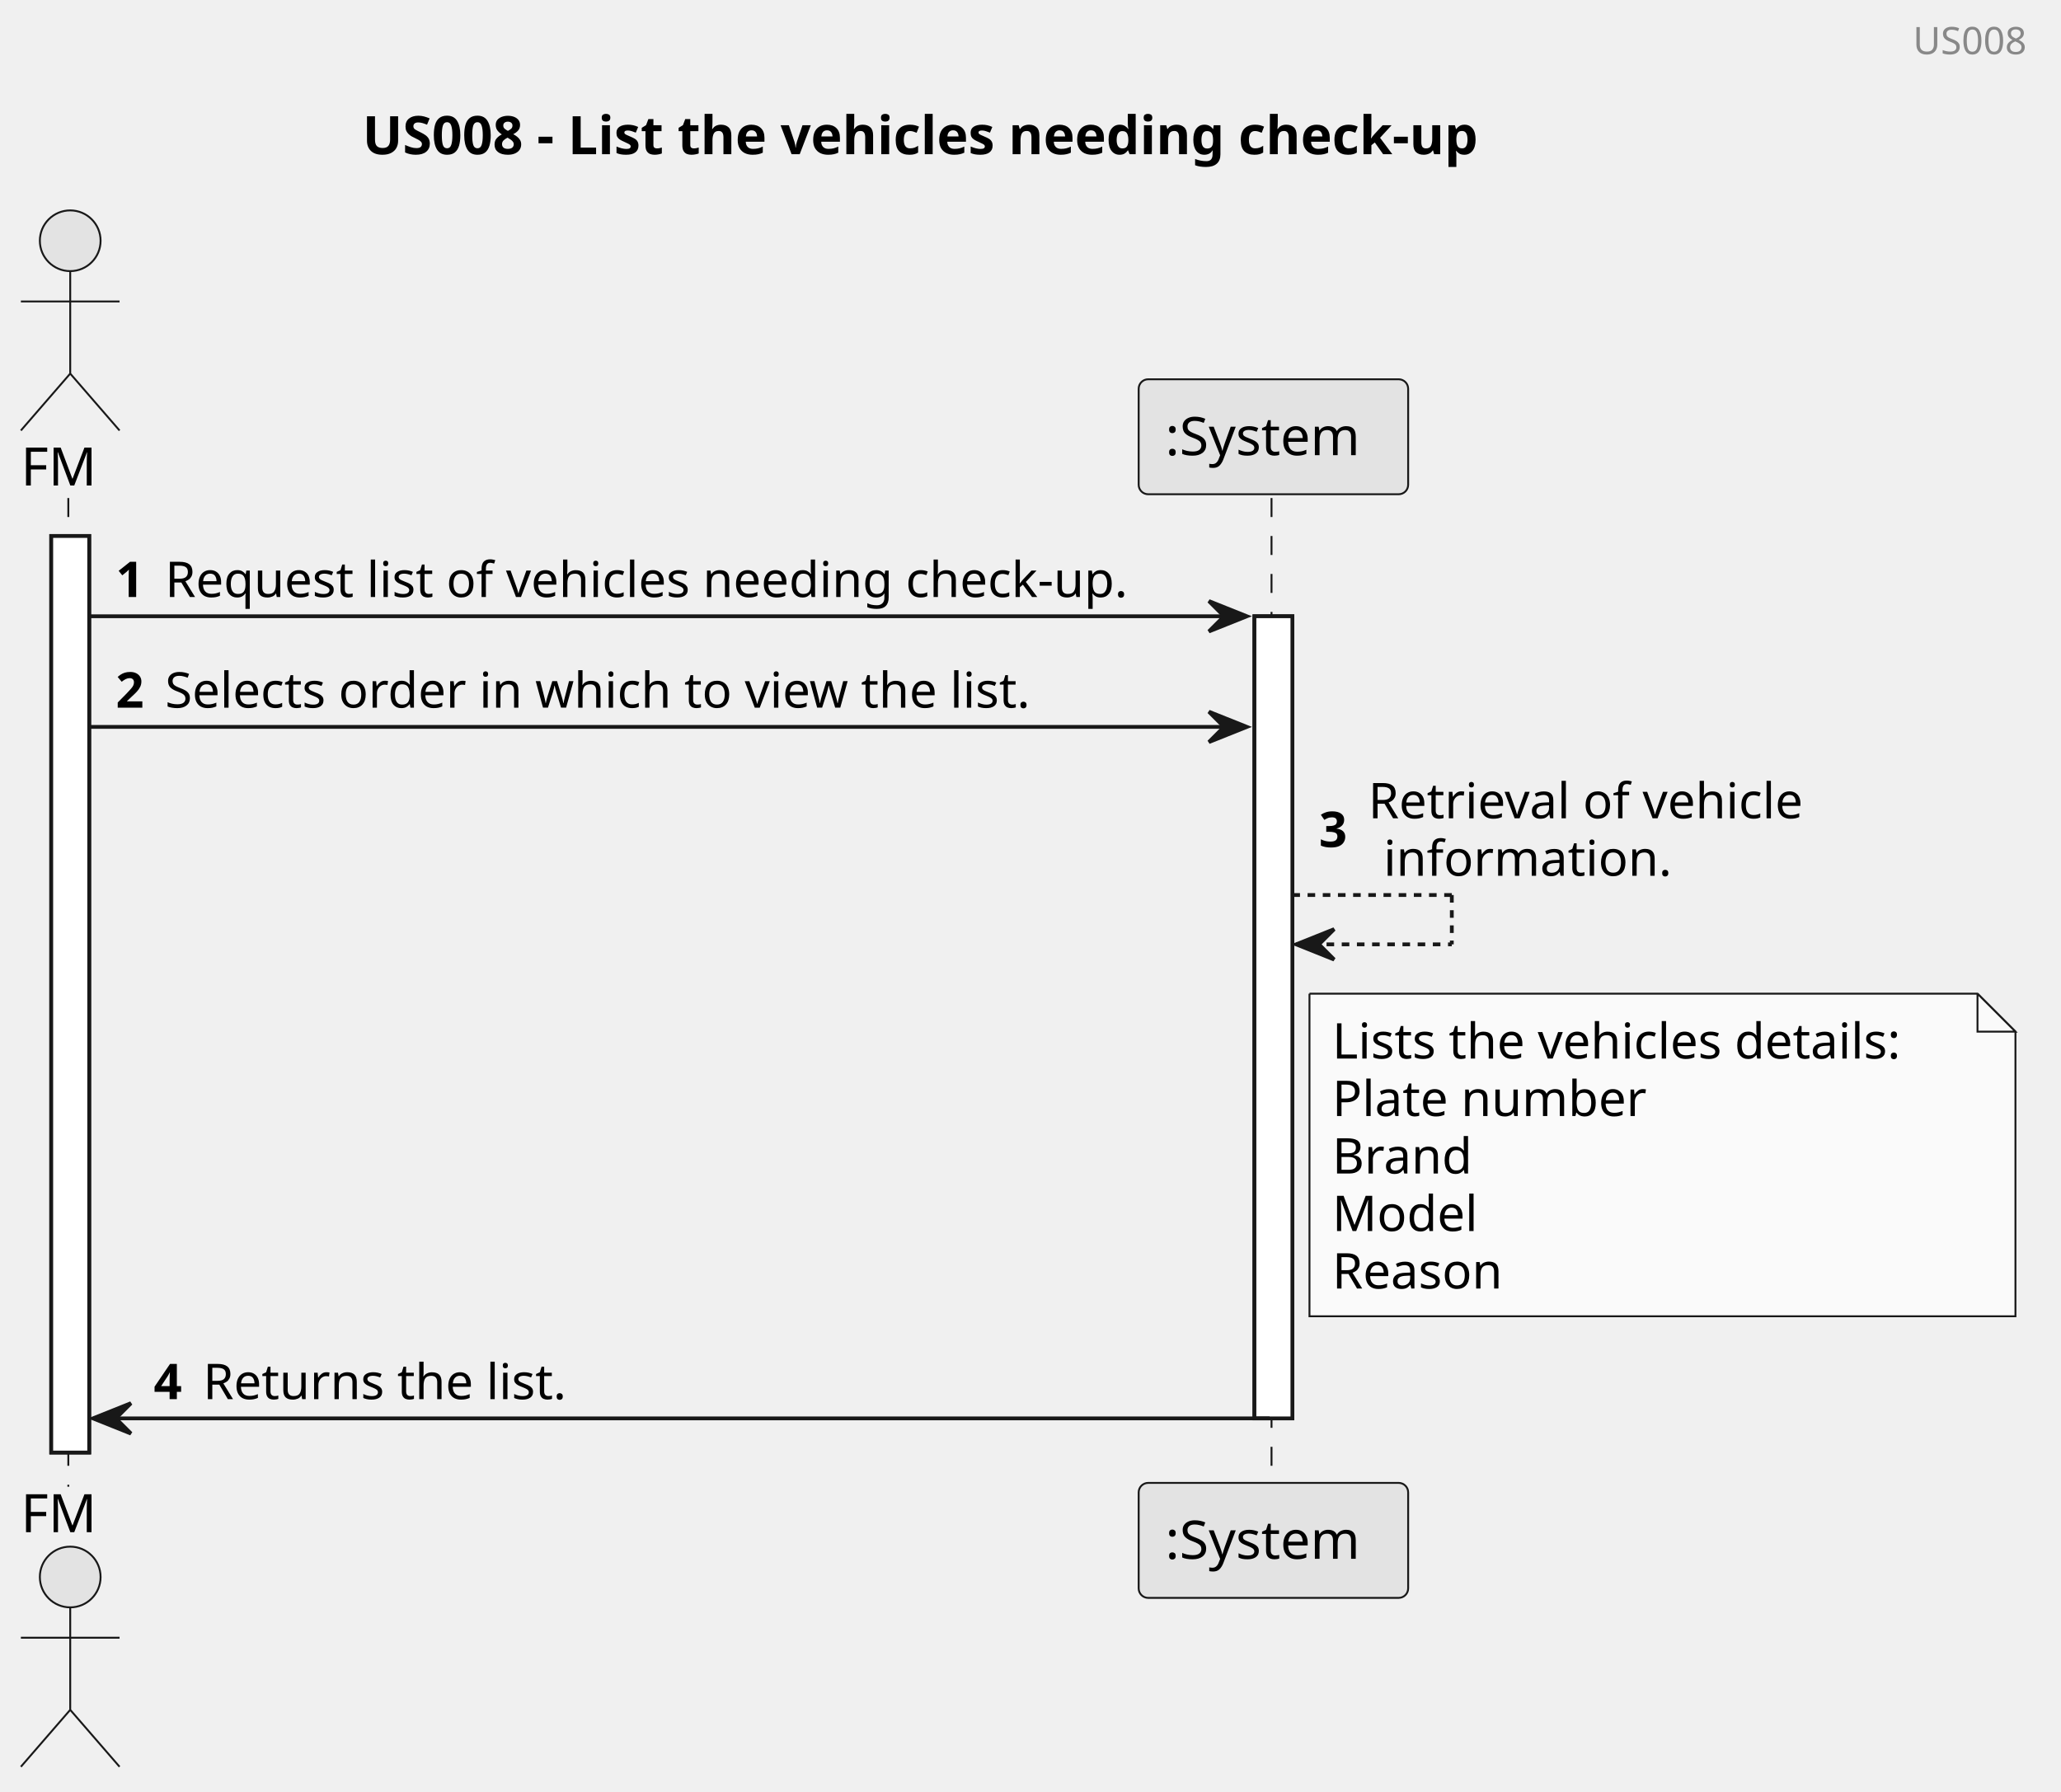
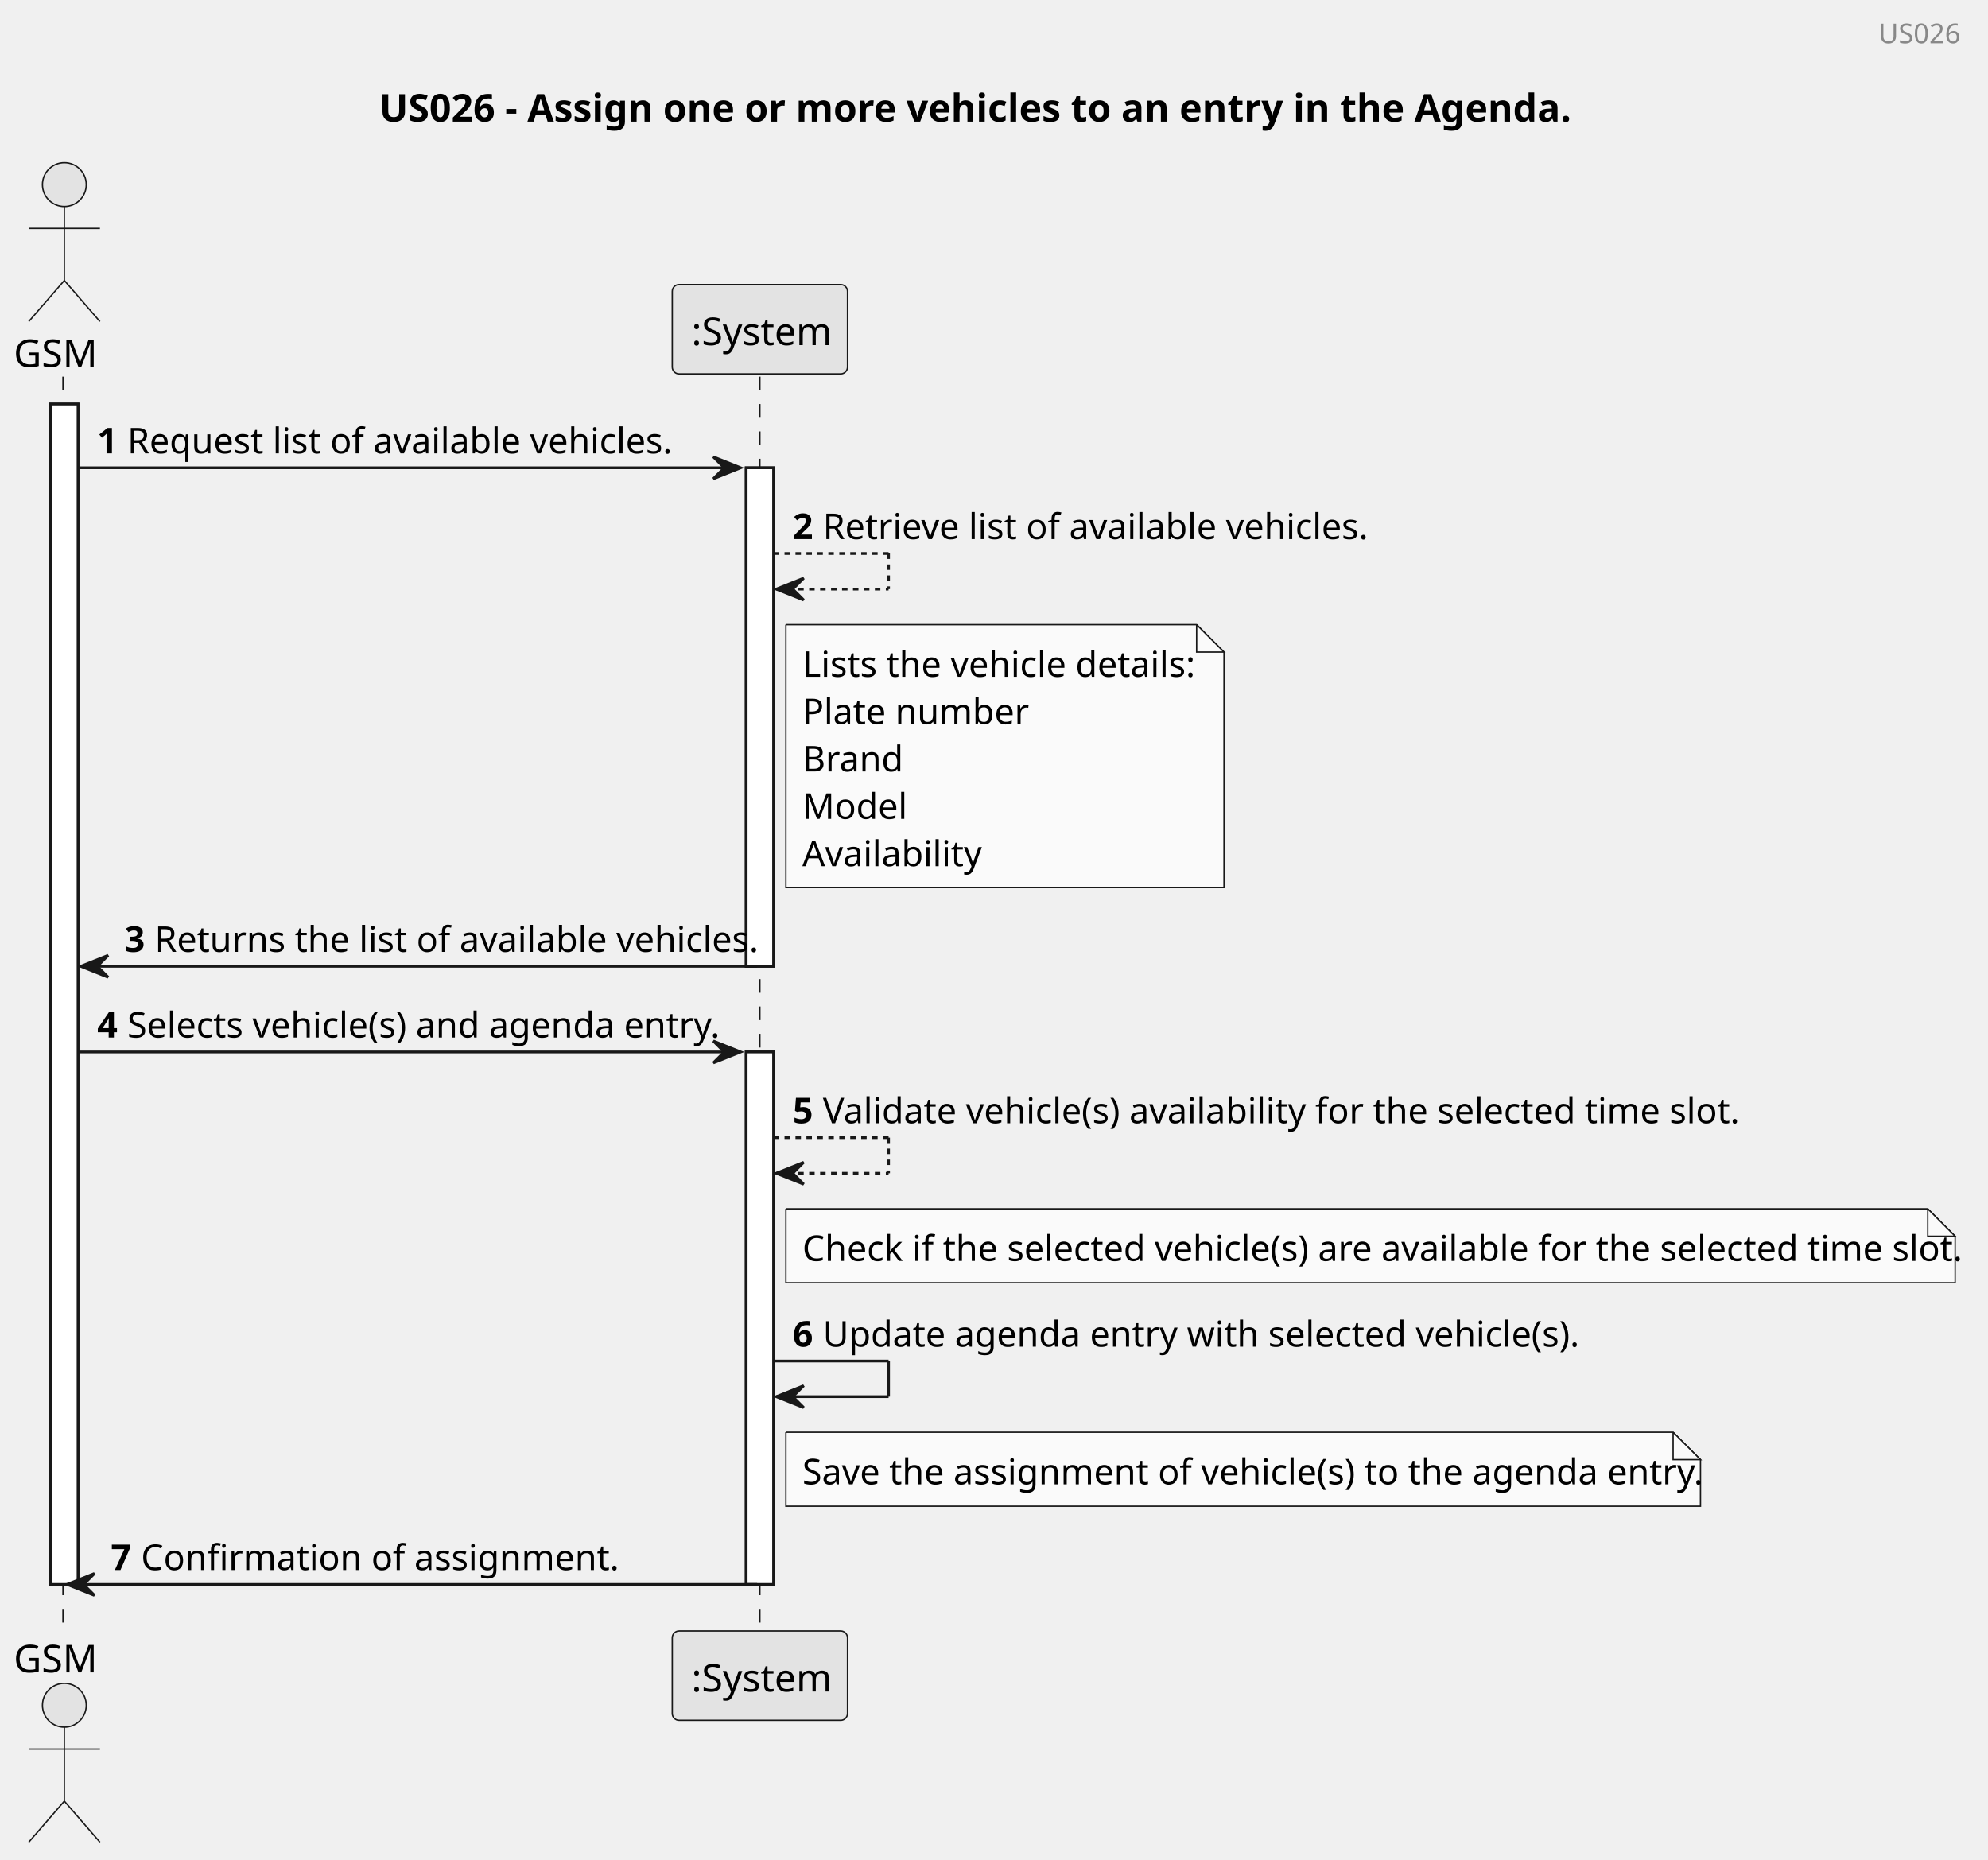
- <svg xmlns="http://www.w3.org/2000/svg" contentStyleType="text/css" height="472px" preserveAspectRatio="none" style="width:543px;height:472px;background:#FFFFFF;" version="1.1" viewBox="0 0 543 472" width="543px" zoomAndPan="magnify">
+ <svg xmlns="http://www.w3.org/2000/svg" contentStyleType="text/css" height="679px" preserveAspectRatio="none" style="width:726px;height:679px;background:#FFFFFF;" version="1.1" viewBox="0 0 726 679" width="726px" zoomAndPan="magnify">
  <defs />
  <g>
-     <text fill="#000000" font-family="sans-serif" font-size="14" font-weight="bold" lengthAdjust="spacing" textLength="344" x="95.5" y="40.636">US008 - List the vehicles needing check-up</text>
-     <rect fill="#FFFFFF" height="241.51" style="stroke:#181818;stroke-width:1.0;" width="10" x="13.5" y="141.234" />
-     <rect fill="#FFFFFF" height="211.359" style="stroke:#181818;stroke-width:1.0;" width="10" x="330.5" y="162.385" />
-     <line style="stroke:#181818;stroke-width:0.5;stroke-dasharray:5.0,5.0;" x1="18" x2="18" y1="131.234" y2="391.744" />
-     <line style="stroke:#181818;stroke-width:0.5;stroke-dasharray:5.0,5.0;" x1="335" x2="335" y1="131.234" y2="391.744" />
-     <text fill="#000000" font-family="sans-serif" font-size="14" lengthAdjust="spacing" textLength="20" x="5.5" y="127.933">FM</text>
-     <ellipse cx="18.5" cy="63.438" fill="#E3E3E3" rx="8" ry="8" style="stroke:#181818;stroke-width:0.5;" />
-     <path d="M18.5,71.438 L18.5,98.438 M5.5,79.438 L31.5,79.438 M18.5,98.438 L5.5,113.438 M18.5,98.438 L31.5,113.438 " fill="none" style="stroke:#181818;stroke-width:0.5;" />
-     <text fill="#000000" font-family="sans-serif" font-size="14" lengthAdjust="spacing" textLength="20" x="5.5" y="403.74">FM</text>
-     <ellipse cx="18.5" cy="415.541" fill="#E3E3E3" rx="8" ry="8" style="stroke:#181818;stroke-width:0.5;" />
-     <path d="M18.5,423.541 L18.5,450.541 M5.5,431.541 L31.5,431.541 M18.5,450.541 L5.5,465.541 M18.5,450.541 L31.5,465.541 " fill="none" style="stroke:#181818;stroke-width:0.5;" />
-     <rect fill="#E3E3E3" height="30.297" rx="2.5" ry="2.5" style="stroke:#181818;stroke-width:0.5;" width="71" x="300" y="99.938" />
-     <text fill="#000000" font-family="sans-serif" font-size="14" lengthAdjust="spacing" textLength="57" x="307" y="119.933">:System</text>
-     <rect fill="#E3E3E3" height="30.297" rx="2.5" ry="2.5" style="stroke:#181818;stroke-width:0.5;" width="71" x="300" y="390.744" />
-     <text fill="#000000" font-family="sans-serif" font-size="14" lengthAdjust="spacing" textLength="57" x="307" y="410.74">:System</text>
-     <rect fill="#FFFFFF" height="241.51" style="stroke:#181818;stroke-width:1.0;" width="10" x="13.5" y="141.234" />
-     <rect fill="#FFFFFF" height="211.359" style="stroke:#181818;stroke-width:1.0;" width="10" x="330.5" y="162.385" />
-     <polygon fill="#181818" points="318.5,158.385,328.5,162.385,318.5,166.385,322.5,162.385" style="stroke:#181818;stroke-width:1.0;" />
-     <line style="stroke:#181818;stroke-width:1.0;" x1="23.5" x2="324.5" y1="162.385" y2="162.385" />
-     <text fill="#000000" font-family="sans-serif" font-size="13" font-weight="bold" lengthAdjust="spacing" textLength="9" x="30.5" y="157.316">1</text>
-     <text fill="#000000" font-family="sans-serif" font-size="13" lengthAdjust="spacing" textLength="275" x="43.5" y="157.316">Request list of vehicles needing check-up.</text>
-     <polygon fill="#181818" points="318.5,187.536,328.5,191.536,318.5,195.536,322.5,191.536" style="stroke:#181818;stroke-width:1.0;" />
-     <line style="stroke:#181818;stroke-width:1.0;" x1="23.5" x2="324.5" y1="191.536" y2="191.536" />
-     <text fill="#000000" font-family="sans-serif" font-size="13" font-weight="bold" lengthAdjust="spacing" textLength="9" x="30.5" y="186.467">2</text>
-     <text fill="#000000" font-family="sans-serif" font-size="13" lengthAdjust="spacing" textLength="248" x="43.5" y="186.467">Selects order in which to view the list.</text>
-     <line style="stroke:#181818;stroke-width:1.0;stroke-dasharray:2.0,2.0;" x1="340.5" x2="382.5" y1="235.838" y2="235.838" />
-     <line style="stroke:#181818;stroke-width:1.0;stroke-dasharray:2.0,2.0;" x1="382.5" x2="382.5" y1="235.838" y2="248.838" />
-     <line style="stroke:#181818;stroke-width:1.0;stroke-dasharray:2.0,2.0;" x1="341.5" x2="382.5" y1="248.838" y2="248.838" />
-     <polygon fill="#181818" points="351.5,244.838,341.5,248.838,351.5,252.838,347.5,248.838" style="stroke:#181818;stroke-width:1.0;" />
-     <text fill="#000000" font-family="sans-serif" font-size="13" font-weight="bold" lengthAdjust="spacing" textLength="9" x="347.5" y="223.193">3</text>
-     <text fill="#000000" font-family="sans-serif" font-size="13" lengthAdjust="spacing" textLength="127" x="360.5" y="215.618">Retrieval of vehicle</text>
-     <text fill="#000000" font-family="sans-serif" font-size="13" lengthAdjust="spacing" textLength="80" x="364.5" y="230.769">information.</text>
-     <path d="M345,261.838 L345,346.838 L531,346.838 L531,271.838 L521,261.838 L345,261.838 " fill="#FAFAFA" style="stroke:#181818;stroke-width:0.5;" />
-     <path d="M521,261.838 L521,271.838 L531,271.838 L521,261.838 " fill="#FAFAFA" style="stroke:#181818;stroke-width:0.5;" />
-     <text fill="#000000" font-family="sans-serif" font-size="13" lengthAdjust="spacing" textLength="165" x="351" y="278.92">Lists the vehicles details:</text>
-     <text fill="#000000" font-family="sans-serif" font-size="13" lengthAdjust="spacing" textLength="87" x="351" y="294.071">Plate number</text>
-     <text fill="#000000" font-family="sans-serif" font-size="13" lengthAdjust="spacing" textLength="38" x="351" y="309.222">Brand</text>
-     <text fill="#000000" font-family="sans-serif" font-size="13" lengthAdjust="spacing" textLength="39" x="351" y="324.373">Model</text>
-     <text fill="#000000" font-family="sans-serif" font-size="13" lengthAdjust="spacing" textLength="48" x="351" y="339.524">Reason</text>
-     <polygon fill="#181818" points="34.5,369.744,24.5,373.744,34.5,377.744,30.5,373.744" style="stroke:#181818;stroke-width:1.0;" />
-     <line style="stroke:#181818;stroke-width:1.0;" x1="28.5" x2="334.5" y1="373.744" y2="373.744" />
-     <text fill="#000000" font-family="sans-serif" font-size="13" font-weight="bold" lengthAdjust="spacing" textLength="9" x="40.5" y="368.675">4</text>
-     <text fill="#000000" font-family="sans-serif" font-size="13" lengthAdjust="spacing" textLength="103" x="53.5" y="368.675">Returns the list.</text>
-     <text fill="#888888" font-family="sans-serif" font-size="10" lengthAdjust="spacing" textLength="31" x="504" y="14.282">US008</text>
+     <text fill="#000000" font-family="sans-serif" font-size="14" font-weight="bold" lengthAdjust="spacing" textLength="441" x="138.5" y="44.408">US026 - Assign one or more vehicles to an entry in the Agenda.</text>
+     <rect fill="#FFFFFF" height="431.074" style="stroke:#181818;stroke-width:1.0;" width="10" x="18.5" y="147.543" />
+     <rect fill="#FFFFFF" height="182.037" style="stroke:#181818;stroke-width:1.0;" width="10" x="272.5" y="170.834" />
+     <rect fill="#FFFFFF" height="194.455" style="stroke:#181818;stroke-width:1.0;" width="10" x="272.5" y="384.162" />
+     <line style="stroke:#181818;stroke-width:0.5;stroke-dasharray:5.0,5.0;" x1="23" x2="23" y1="137.543" y2="596.617" />
+     <line style="stroke:#181818;stroke-width:0.5;stroke-dasharray:5.0,5.0;" x1="277.5" x2="277.5" y1="137.543" y2="596.617" />
+     <text fill="#000000" font-family="sans-serif" font-size="14" lengthAdjust="spacing" textLength="31" x="5" y="134.029">GSM</text>
+     <ellipse cx="23.5" cy="67.422" fill="#E3E3E3" rx="8" ry="8" style="stroke:#181818;stroke-width:0.5;" />
+     <path d="M23.5,75.422 L23.5,102.422 M10.5,83.422 L36.5,83.422 M23.5,102.422 L10.5,117.422 M23.5,102.422 L36.5,117.422 " fill="none" style="stroke:#181818;stroke-width:0.5;" />
+     <text fill="#000000" font-family="sans-serif" font-size="14" lengthAdjust="spacing" textLength="31" x="5" y="610.725">GSM</text>
+     <ellipse cx="23.5" cy="622.738" fill="#E3E3E3" rx="8" ry="8" style="stroke:#181818;stroke-width:0.5;" />
+     <path d="M23.5,630.738 L23.5,657.738 M10.5,638.738 L36.5,638.738 M23.5,657.738 L10.5,672.738 M23.5,657.738 L36.5,672.738 " fill="none" style="stroke:#181818;stroke-width:0.5;" />
+     <rect fill="#E3E3E3" height="32.621" rx="2.5" ry="2.5" style="stroke:#181818;stroke-width:0.5;" width="64" x="245.5" y="103.922" />
+     <text fill="#000000" font-family="sans-serif" font-size="14" lengthAdjust="spacing" textLength="50" x="252.5" y="126.029">:System</text>
+     <rect fill="#E3E3E3" height="32.621" rx="2.5" ry="2.5" style="stroke:#181818;stroke-width:0.5;" width="64" x="245.5" y="595.617" />
+     <text fill="#000000" font-family="sans-serif" font-size="14" lengthAdjust="spacing" textLength="50" x="252.5" y="617.725">:System</text>
+     <rect fill="#FFFFFF" height="431.074" style="stroke:#181818;stroke-width:1.0;" width="10" x="18.5" y="147.543" />
+     <rect fill="#FFFFFF" height="182.037" style="stroke:#181818;stroke-width:1.0;" width="10" x="272.5" y="170.834" />
+     <rect fill="#FFFFFF" height="194.455" style="stroke:#181818;stroke-width:1.0;" width="10" x="272.5" y="384.162" />
+     <polygon fill="#181818" points="260.5,166.834,270.5,170.834,260.5,174.834,264.5,170.834" style="stroke:#181818;stroke-width:1.0;" />
+     <line style="stroke:#181818;stroke-width:1.0;" x1="28.5" x2="266.5" y1="170.834" y2="170.834" />
+     <text fill="#000000" font-family="sans-serif" font-size="13" font-weight="bold" lengthAdjust="spacing" textLength="7" x="35.5" y="165.571">1</text>
+     <text fill="#000000" font-family="sans-serif" font-size="13" lengthAdjust="spacing" textLength="190" x="46.5" y="165.571">Request list of available vehicles.</text>
+     <line style="stroke:#181818;stroke-width:1.0;stroke-dasharray:2.0,2.0;" x1="282.5" x2="324.5" y1="202.125" y2="202.125" />
+     <line style="stroke:#181818;stroke-width:1.0;stroke-dasharray:2.0,2.0;" x1="324.5" x2="324.5" y1="202.125" y2="215.125" />
+     <line style="stroke:#181818;stroke-width:1.0;stroke-dasharray:2.0,2.0;" x1="283.5" x2="324.5" y1="215.125" y2="215.125" />
+     <polygon fill="#181818" points="293.5,211.125,283.5,215.125,293.5,219.125,289.5,215.125" style="stroke:#181818;stroke-width:1.0;" />
+     <text fill="#000000" font-family="sans-serif" font-size="13" font-weight="bold" lengthAdjust="spacing" textLength="7" x="289.5" y="196.862">2</text>
+     <text fill="#000000" font-family="sans-serif" font-size="13" lengthAdjust="spacing" textLength="188" x="300.5" y="196.862">Retrieve list of available vehicles.</text>
+     <path d="M287,228.125 L287,324.125 L447,324.125 L447,238.125 L437,228.125 L287,228.125 " fill="#FAFAFA" style="stroke:#181818;stroke-width:0.5;" />
+     <path d="M437,228.125 L437,238.125 L447,238.125 L437,228.125 " fill="#FAFAFA" style="stroke:#181818;stroke-width:0.5;" />
+     <text fill="#000000" font-family="sans-serif" font-size="13" lengthAdjust="spacing" textLength="139" x="293" y="247.153">Lists the vehicle details:</text>
+     <text fill="#000000" font-family="sans-serif" font-size="13" lengthAdjust="spacing" textLength="77" x="293" y="264.444">Plate number</text>
+     <text fill="#000000" font-family="sans-serif" font-size="13" lengthAdjust="spacing" textLength="34" x="293" y="281.735">Brand</text>
+     <text fill="#000000" font-family="sans-serif" font-size="13" lengthAdjust="spacing" textLength="35" x="293" y="299.026">Model</text>
+     <text fill="#000000" font-family="sans-serif" font-size="13" lengthAdjust="spacing" textLength="61" x="293" y="316.317">Availability</text>
+     <polygon fill="#181818" points="39.5,348.871,29.5,352.871,39.5,356.871,35.5,352.871" style="stroke:#181818;stroke-width:1.0;" />
+     <line style="stroke:#181818;stroke-width:1.0;" x1="33.5" x2="276.5" y1="352.871" y2="352.871" />
+     <text fill="#000000" font-family="sans-serif" font-size="13" font-weight="bold" lengthAdjust="spacing" textLength="7" x="45.5" y="347.608">3</text>
+     <text fill="#000000" font-family="sans-serif" font-size="13" lengthAdjust="spacing" textLength="209" x="56.5" y="347.608">Returns the list of available vehicles.</text>
+     <polygon fill="#181818" points="260.5,380.162,270.5,384.162,260.5,388.162,264.5,384.162" style="stroke:#181818;stroke-width:1.0;" />
+     <line style="stroke:#181818;stroke-width:1.0;" x1="28.5" x2="266.5" y1="384.162" y2="384.162" />
+     <text fill="#000000" font-family="sans-serif" font-size="13" font-weight="bold" lengthAdjust="spacing" textLength="7" x="35.5" y="378.899">4</text>
+     <text fill="#000000" font-family="sans-serif" font-size="13" lengthAdjust="spacing" textLength="210" x="46.5" y="378.899">Selects vehicle(s) and agenda entry.</text>
+     <line style="stroke:#181818;stroke-width:1.0;stroke-dasharray:2.0,2.0;" x1="282.5" x2="324.5" y1="415.453" y2="415.453" />
+     <line style="stroke:#181818;stroke-width:1.0;stroke-dasharray:2.0,2.0;" x1="324.5" x2="324.5" y1="415.453" y2="428.453" />
+     <line style="stroke:#181818;stroke-width:1.0;stroke-dasharray:2.0,2.0;" x1="283.5" x2="324.5" y1="428.453" y2="428.453" />
+     <polygon fill="#181818" points="293.5,424.453,283.5,428.453,293.5,432.453,289.5,428.453" style="stroke:#181818;stroke-width:1.0;" />
+     <text fill="#000000" font-family="sans-serif" font-size="13" font-weight="bold" lengthAdjust="spacing" textLength="7" x="289.5" y="410.19">5</text>
+     <text fill="#000000" font-family="sans-serif" font-size="13" lengthAdjust="spacing" textLength="319" x="300.5" y="410.19">Validate vehicle(s) availability for the selected time slot.</text>
+     <path d="M287,441.453 L287,468.453 L714,468.453 L714,451.453 L704,441.453 L287,441.453 " fill="#FAFAFA" style="stroke:#181818;stroke-width:0.5;" />
+     <path d="M704,441.453 L704,451.453 L714,451.453 L704,441.453 " fill="#FAFAFA" style="stroke:#181818;stroke-width:0.5;" />
+     <text fill="#000000" font-family="sans-serif" font-size="13" lengthAdjust="spacing" textLength="406" x="293" y="460.481">Check if the selected vehicle(s) are available for the selected time slot.</text>
+     <line style="stroke:#181818;stroke-width:1.0;" x1="282.5" x2="324.5" y1="497.035" y2="497.035" />
+     <line style="stroke:#181818;stroke-width:1.0;" x1="324.5" x2="324.5" y1="497.035" y2="510.035" />
+     <line style="stroke:#181818;stroke-width:1.0;" x1="283.5" x2="324.5" y1="510.035" y2="510.035" />
+     <polygon fill="#181818" points="293.5,506.035,283.5,510.035,293.5,514.035,289.5,510.035" style="stroke:#181818;stroke-width:1.0;" />
+     <text fill="#000000" font-family="sans-serif" font-size="13" font-weight="bold" lengthAdjust="spacing" textLength="7" x="289.5" y="491.772">6</text>
+     <text fill="#000000" font-family="sans-serif" font-size="13" lengthAdjust="spacing" textLength="262" x="300.5" y="491.772">Update agenda entry with selected vehicle(s).</text>
+     <path d="M287,523.035 L287,550.035 L621,550.035 L621,533.035 L611,523.035 L287,523.035 " fill="#FAFAFA" style="stroke:#181818;stroke-width:0.5;" />
+     <path d="M611,523.035 L611,533.035 L621,533.035 L611,523.035 " fill="#FAFAFA" style="stroke:#181818;stroke-width:0.5;" />
+     <text fill="#000000" font-family="sans-serif" font-size="13" lengthAdjust="spacing" textLength="313" x="293" y="542.063">Save the assignment of vehicle(s) to the agenda entry.</text>
+     <polygon fill="#181818" points="34.5,574.617,24.5,578.617,34.5,582.617,30.5,578.617" style="stroke:#181818;stroke-width:1.0;" />
+     <line style="stroke:#181818;stroke-width:1.0;" x1="28.5" x2="276.5" y1="578.617" y2="578.617" />
+     <text fill="#000000" font-family="sans-serif" font-size="13" font-weight="bold" lengthAdjust="spacing" textLength="7" x="40.5" y="573.355">7</text>
+     <text fill="#000000" font-family="sans-serif" font-size="13" lengthAdjust="spacing" textLength="161" x="51.5" y="573.355">Confirmation of assignment.</text>
+     <text fill="#888888" font-family="sans-serif" font-size="10" lengthAdjust="spacing" textLength="32" x="686" y="15.791">US026</text>
  </g>
</svg>
